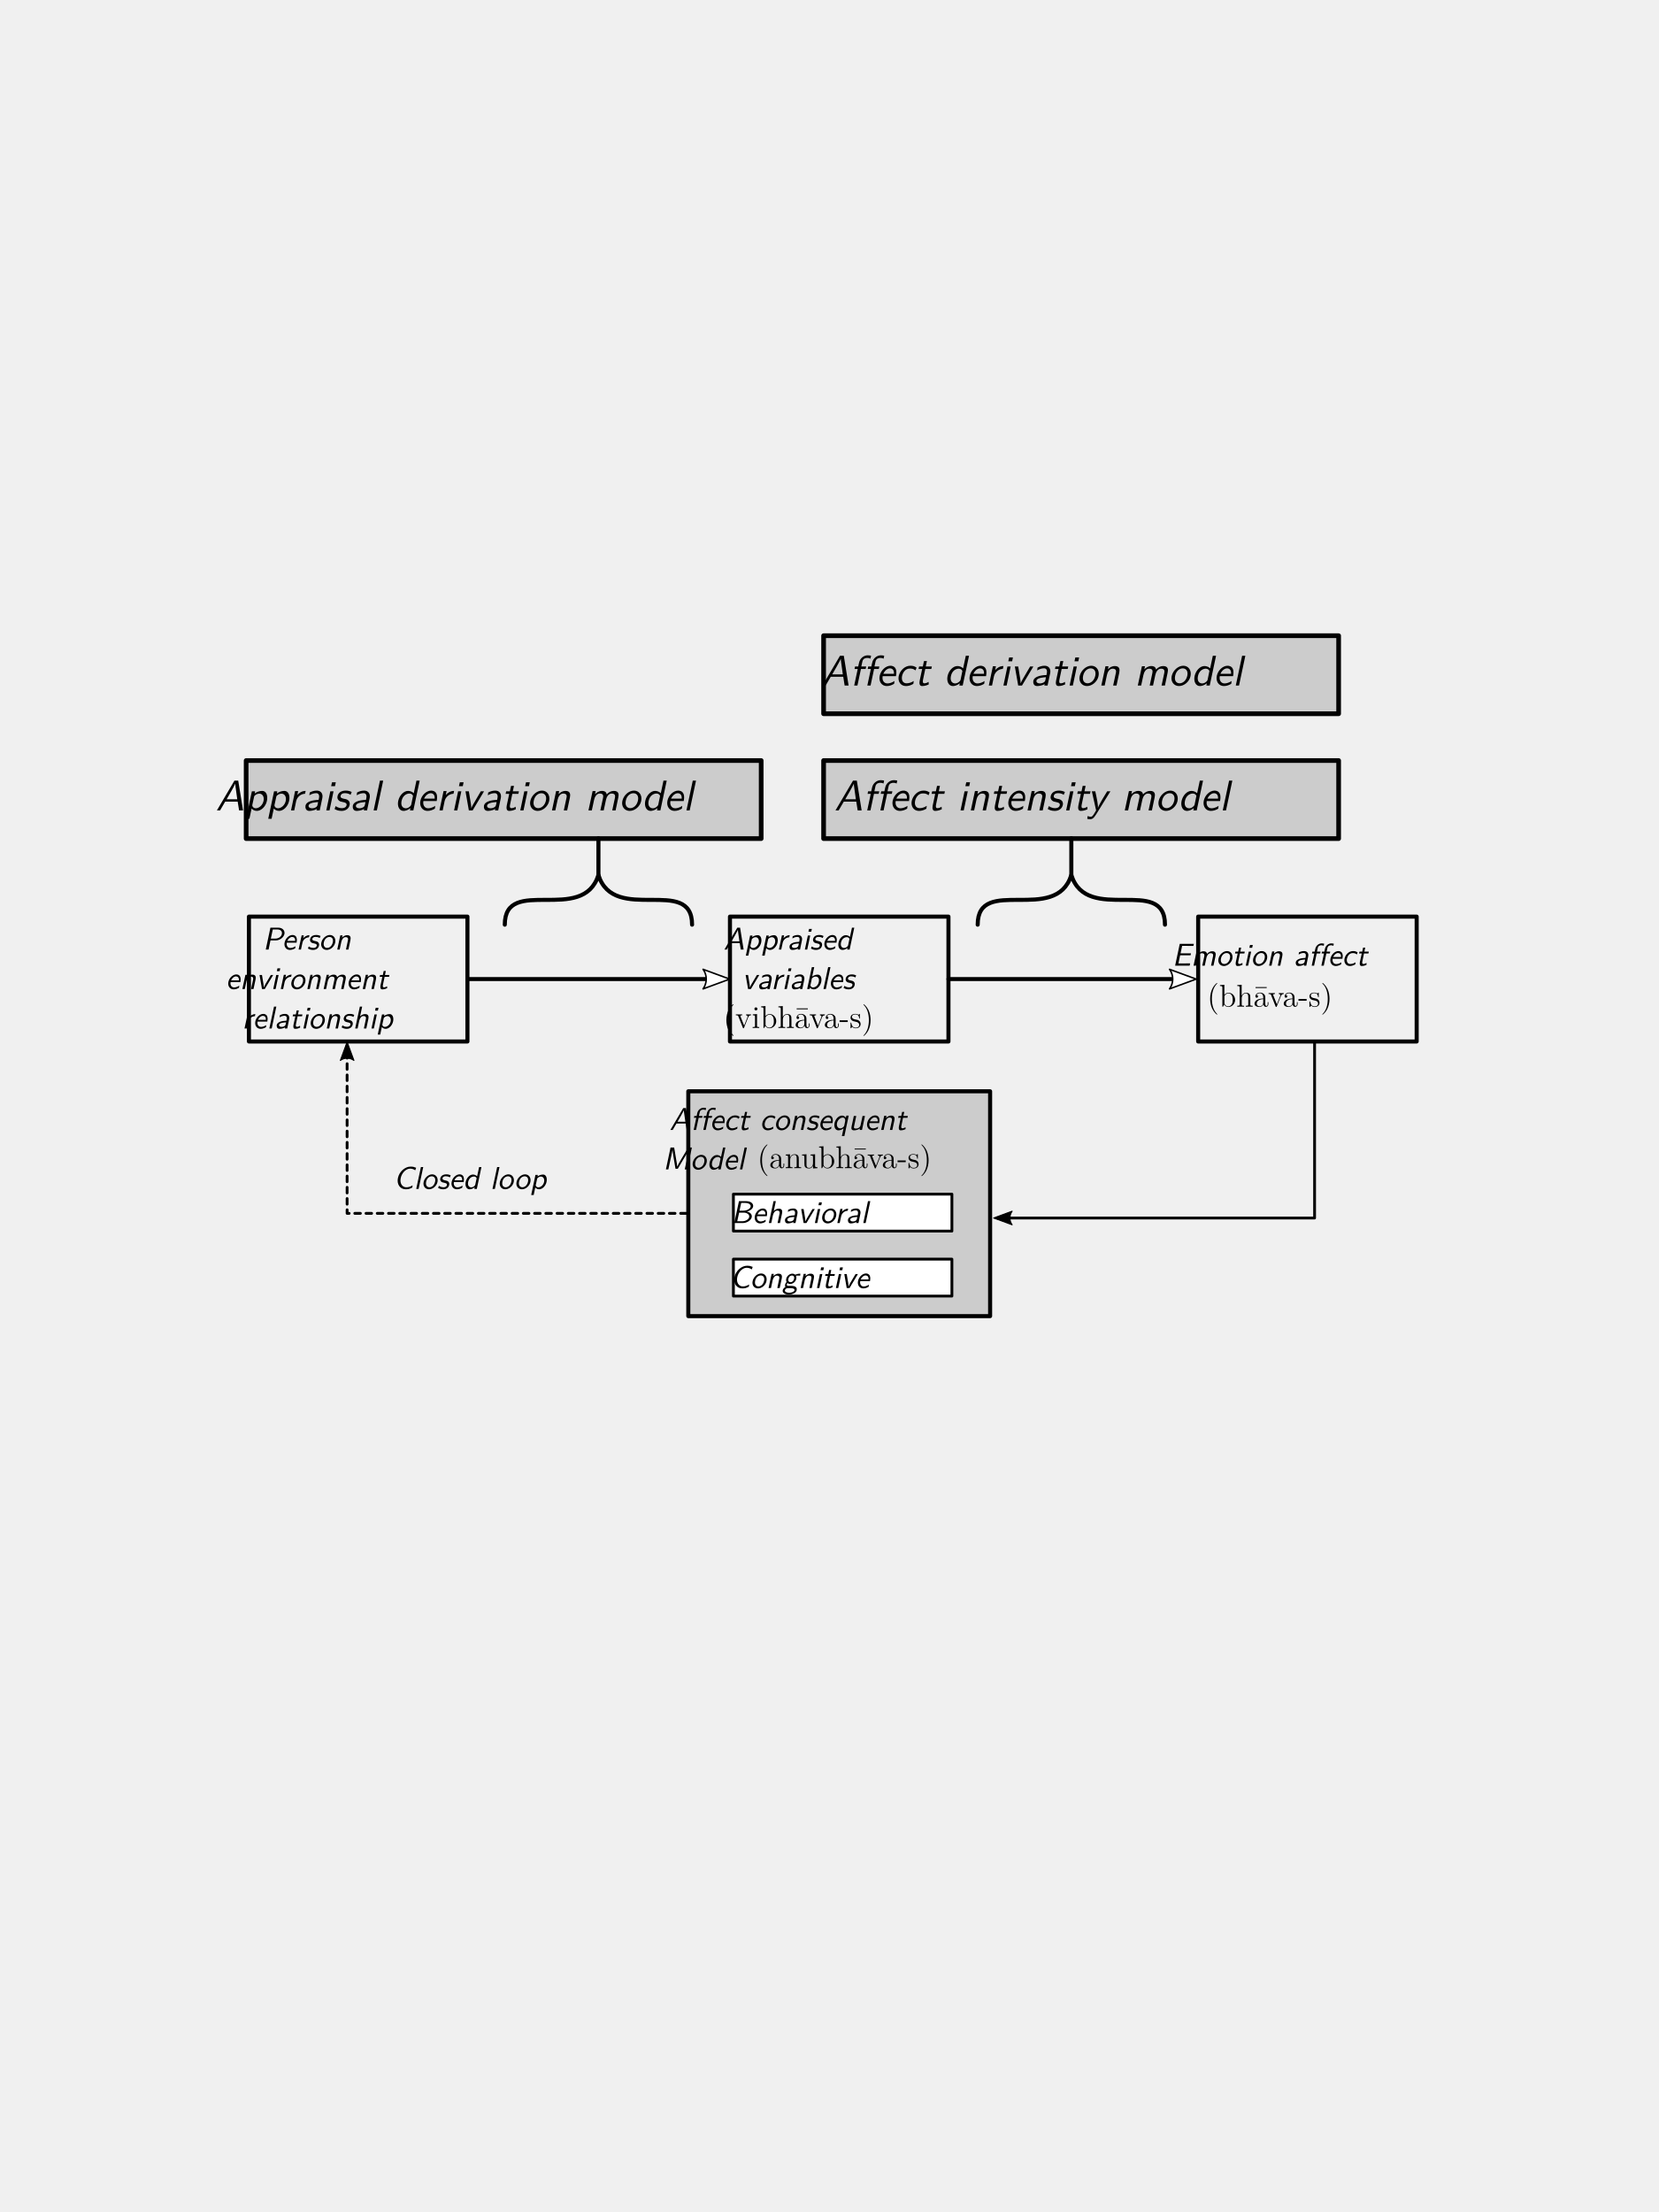
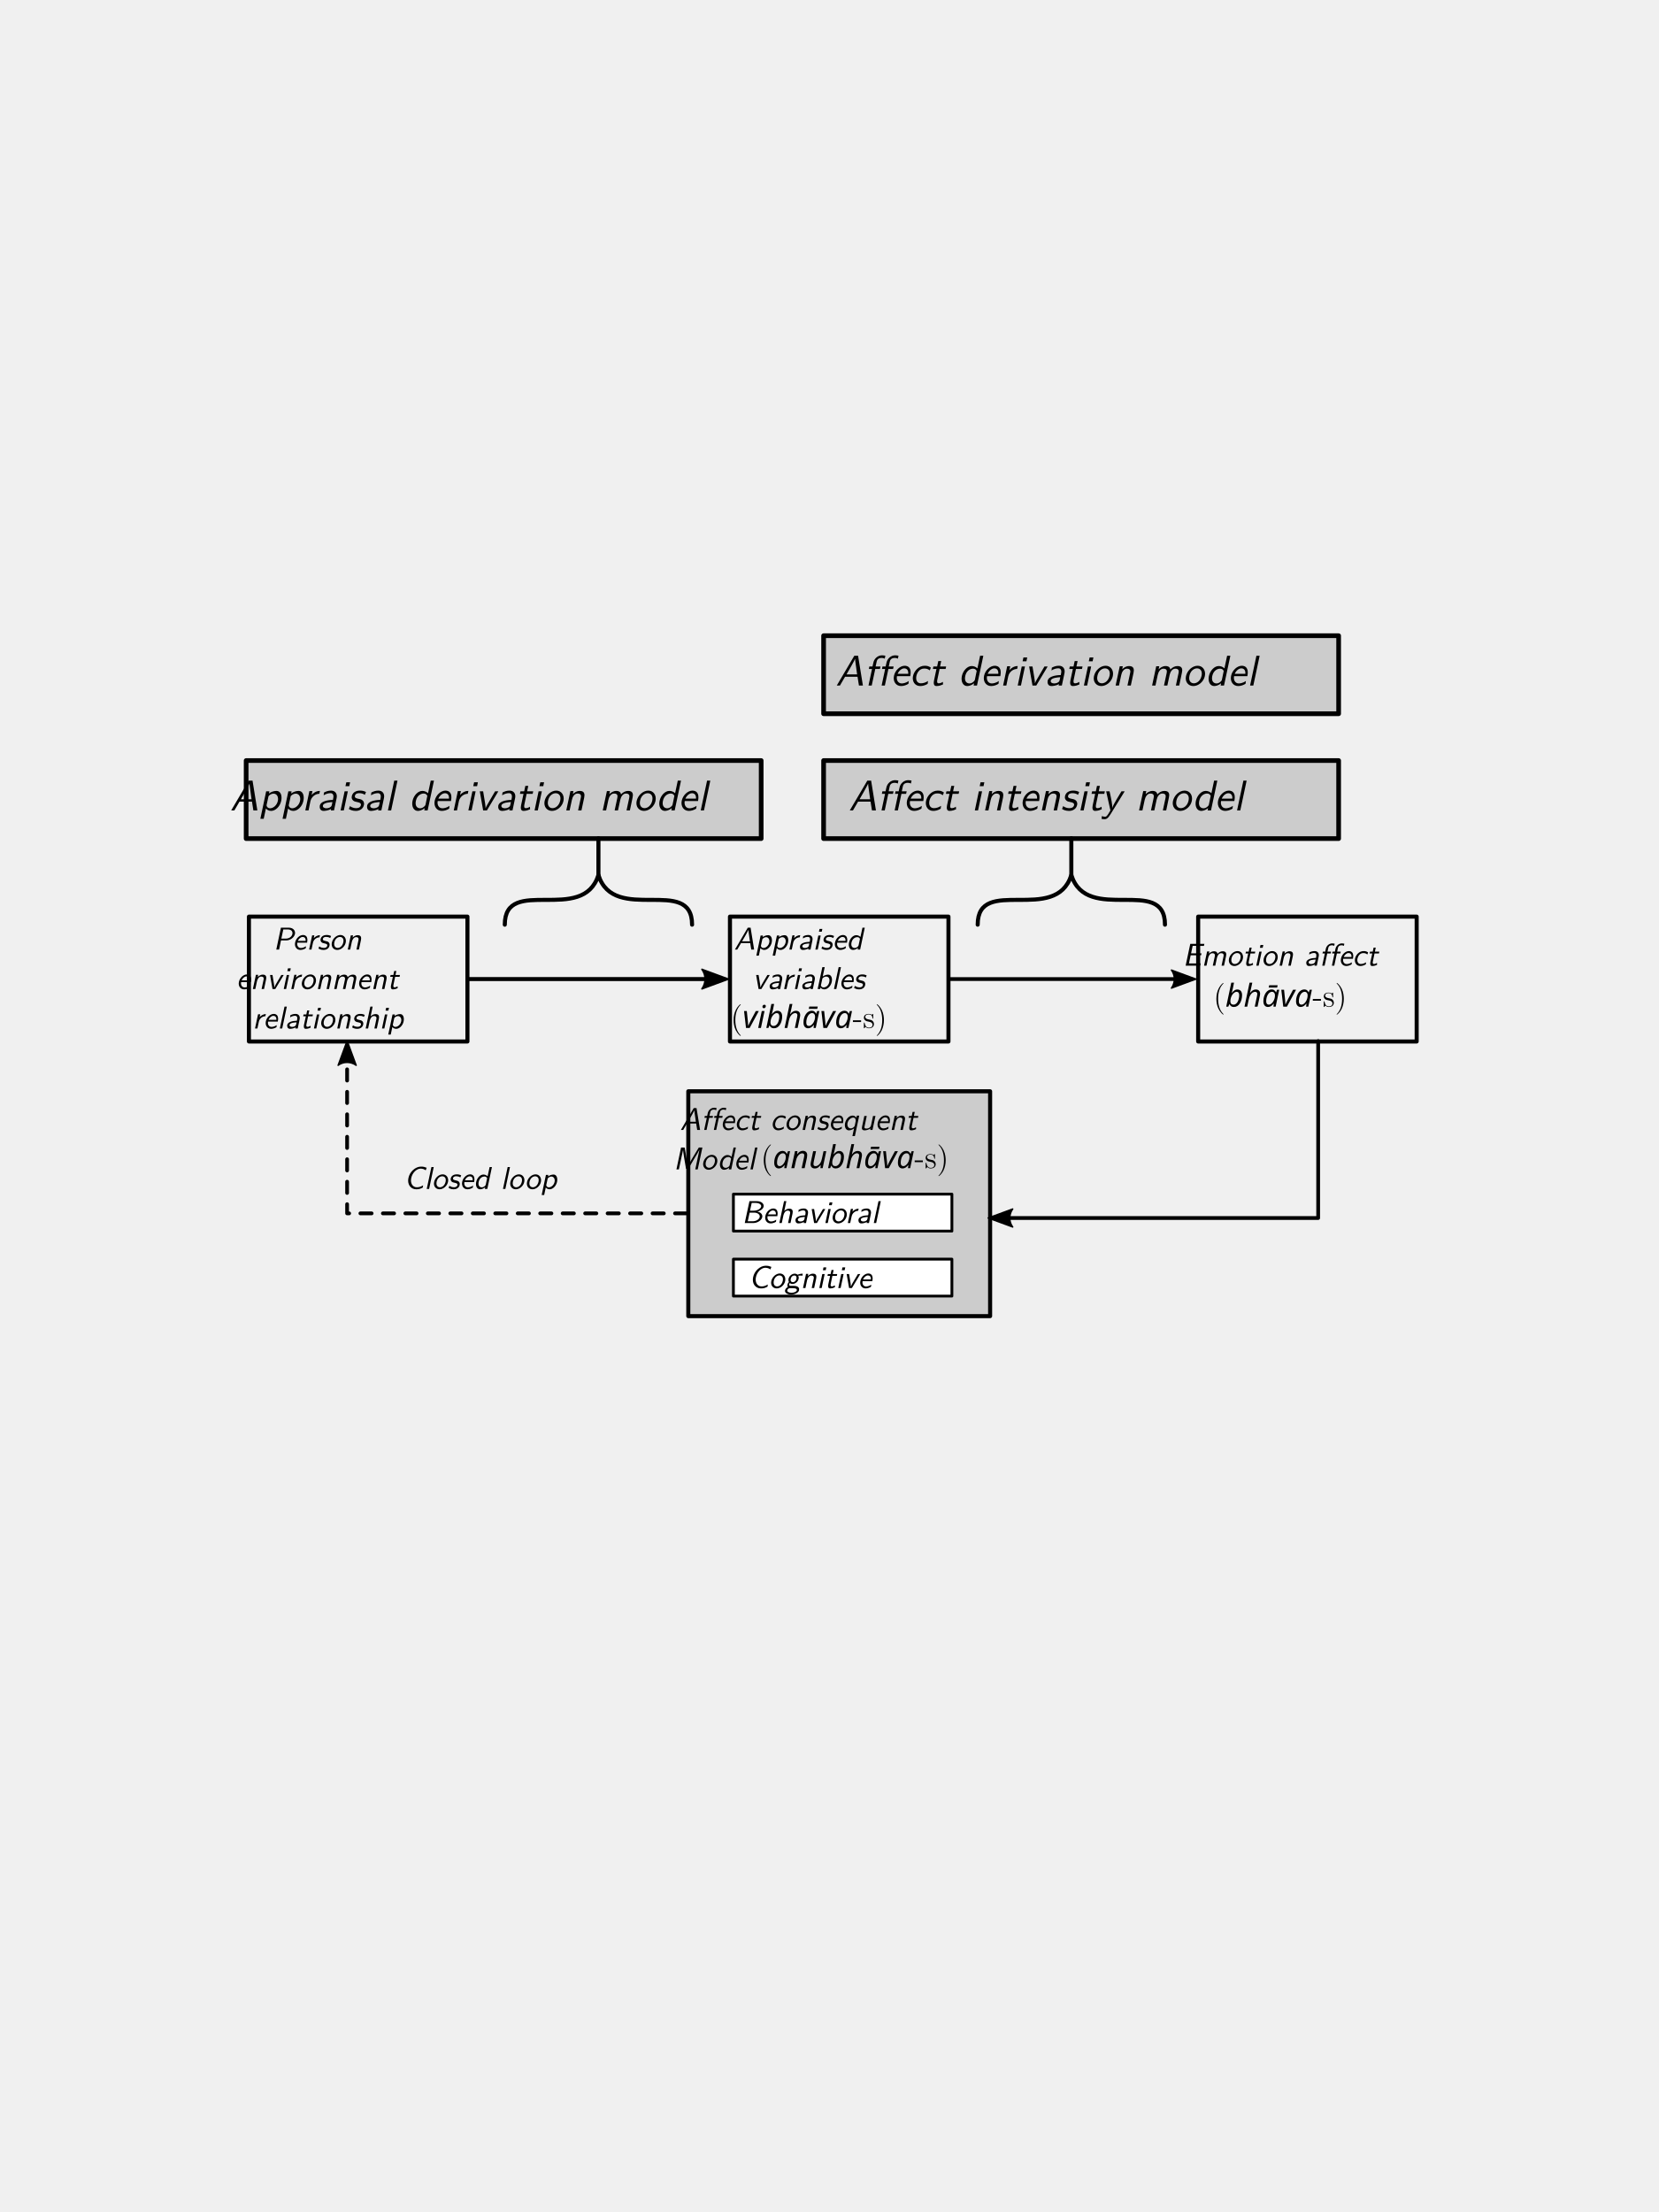
<svg xmlns="http://www.w3.org/2000/svg" id="svg2" version="1.1" xml:space="preserve" width="15cm" height="20cm" viewBox="0 0 531.496 708.661">
  <defs id="defs6">
-     <marker style="overflow:visible" id="marker16144" refX="0" refY="0" orient="auto">
-       <path transform="scale(-0.6,-0.6)" d="M 8.719,4.034 -2.207,0.016 8.719,-4.002 c -1.745,2.372 -1.735,5.617 -6e-7,8.035 z" style="fill:#000000;fill-opacity:1;fill-rule:evenodd;stroke:#000000;stroke-width:0.625;stroke-linejoin:round;stroke-opacity:1" id="path16146" />
+     <marker style="overflow:visible" id="marker5532" refX="0" refY="0" orient="auto">
+       <path transform="scale(-0.6,-0.6)" d="M 8.719,4.034 -2.207,0.016 8.719,-4.002 c -1.745,2.372 -1.735,5.617 -6e-7,8.035 z" style="fill:#000000;fill-opacity:1;fill-rule:evenodd;stroke:#000000;stroke-width:0.625;stroke-linejoin:round;stroke-opacity:1" id="path5534" />
+     </marker>
+     <marker orient="auto" refY="0.0" refX="0.0" id="Arrow2Mstart" style="overflow:visible">
+       <path id="path4830" style="fill-rule:evenodd;stroke-width:0.625;stroke-linejoin:round;stroke:#000000;stroke-opacity:1;fill:#000000;fill-opacity:1" d="M 8.719,4.034 L -2.207,0.016 L 8.719,-4.002 C 6.973,-1.63 6.983,1.616 8.719,4.034 z " transform="scale(0.6) translate(0,0)" />
+     </marker>
+     <marker orient="auto" refY="0" refX="0" id="marker5266" style="overflow:visible">
+       <path id="path5268" style="fill:#000000;fill-opacity:1;fill-rule:evenodd;stroke:#000000;stroke-width:0.625;stroke-linejoin:round;stroke-opacity:1" d="M 8.719,4.034 -2.207,0.016 8.719,-4.002 c -1.745,2.372 -1.735,5.617 -6e-7,8.035 z" transform="scale(-0.6,-0.6)" />
+     </marker>
+     <marker style="overflow:visible" id="marker5216" refX="0" refY="0" orient="auto">
+       <path transform="scale(-0.6,-0.6)" d="M 8.719,4.034 -2.207,0.016 8.719,-4.002 c -1.745,2.372 -1.735,5.617 -6e-7,8.035 z" style="fill:#000000;fill-opacity:1;fill-rule:evenodd;stroke:#000000;stroke-width:0.625;stroke-linejoin:round;stroke-opacity:1" id="path5218" />
+     </marker>
+     <marker style="overflow:visible;" id="marker5160" refX="0.0" refY="0.0" orient="auto">
+       <path transform="scale(0.4) rotate(180) translate(10,0)" style="fill-rule:evenodd;stroke:#000000;stroke-width:1pt;stroke-opacity:1;fill:#000000;fill-opacity:1" d="M 0.0,0.0 L 5.0,-5.0 L -12.5,0.0 L 5.0,5.0 L 0.0,0.0 z " id="path5162" />
+     </marker>
+     <marker orient="auto" refY="0" refX="0" id="marker4708" style="overflow:visible">
+       <path id="path4710" style="fill:#000000;fill-opacity:1;fill-rule:evenodd;stroke:#000000;stroke-width:0.625;stroke-linejoin:round;stroke-opacity:1" d="M 8.719,4.034 -2.207,0.016 8.719,-4.002 c -1.745,2.372 -1.735,5.617 -6e-7,8.035 z" transform="scale(-0.6,-0.6)" />
    </marker>
    <marker orient="auto" refY="0.0" refX="0.0" id="marker15972" style="overflow:visible;">
      <path id="path15974" style="fill-rule:evenodd;stroke-width:0.625;stroke-linejoin:round;stroke:#000000;stroke-opacity:1;fill:#000000;fill-opacity:1" d="M 8.719,4.034 L -2.207,0.016 L 8.719,-4.002 C 6.973,-1.63 6.983,1.616 8.719,4.034 z " transform="scale(0.6) rotate(180) translate(0,0)" />
    </marker>
    <marker style="overflow:visible" id="marker15080" refX="0" refY="0" orient="auto">
      <path transform="matrix(-0.4,0,0,-0.4,-4,0)" style="fill:#ffffff;fill-opacity:1;fill-rule:evenodd;stroke:#000000;stroke-width:1pt;stroke-opacity:1" d="M 0,0 5,-5 -12.5,0 5,5 0,0 Z" id="path15082" />
    </marker>
    <marker style="overflow:visible" id="marker14822" refX="0" refY="0" orient="auto">
      <path transform="scale(-0.6,-0.6)" d="M 8.719,4.034 -2.207,0.016 8.719,-4.002 c -1.745,2.372 -1.735,5.617 -6e-7,8.035 z" style="fill:#ffffff;fill-opacity:1;fill-rule:evenodd;stroke:#000000;stroke-width:0.625;stroke-linejoin:round;stroke-opacity:1" id="path14824" />
    </marker>
    <marker orient="auto" refY="0" refX="0" id="marker14752" style="overflow:visible">
      <path id="path14754" style="fill:#ffffff;fill-opacity:1;fill-rule:evenodd;stroke:#000000;stroke-width:0.625;stroke-linejoin:round;stroke-opacity:1" d="M 8.719,4.034 -2.207,0.016 8.719,-4.002 c -1.745,2.372 -1.735,5.617 -6e-7,8.035 z" transform="scale(-0.6,-0.6)" />
-     </marker>
-     <marker style="overflow:visible" id="marker13048" refX="0" refY="0" orient="auto">
-       <path transform="scale(-0.6,-0.6)" d="M 8.719,4.034 -2.207,0.016 8.719,-4.002 c -1.745,2.372 -1.735,5.617 -6e-7,8.035 z" style="fill:#ffffff;fill-opacity:1;fill-rule:evenodd;stroke:#000000;stroke-width:0.625;stroke-linejoin:round;stroke-opacity:1" id="path13050" />
-     </marker>
-     <marker orient="auto" refY="0" refX="0" id="marker12299" style="overflow:visible">
-       <path id="path12301" style="fill:#ffffff;fill-opacity:1;fill-rule:evenodd;stroke:#000000;stroke-width:0.625;stroke-linejoin:round;stroke-opacity:1" d="M 8.719,4.034 -2.207,0.016 8.719,-4.002 c -1.745,2.372 -1.735,5.617 -6e-7,8.035 z" transform="scale(-0.6,-0.6)" />
    </marker>
    <marker style="overflow:visible" id="marker11341" refX="0" refY="0" orient="auto">
      <path transform="scale(-0.6,-0.6)" d="M 8.719,4.034 -2.207,0.016 8.719,-4.002 c -1.745,2.372 -1.735,5.617 -6e-7,8.035 z" style="fill:#000000;fill-opacity:1;fill-rule:evenodd;stroke:#000000;stroke-width:0.625;stroke-linejoin:round;stroke-opacity:1" id="path11343" />
    </marker>
    <marker style="overflow:visible" id="marker6027" refX="0" refY="0" orient="auto">
      <path transform="scale(-0.6,-0.6)" d="M 8.719,4.034 -2.207,0.016 8.719,-4.002 c -1.745,2.372 -1.735,5.617 -6e-7,8.035 z" style="fill:#000000;fill-opacity:1;fill-rule:evenodd;stroke:#000000;stroke-width:0.625;stroke-linejoin:round;stroke-opacity:1" id="path6029" />
    </marker>
    <marker orient="auto" refY="0" refX="0" id="Tail" style="overflow:visible">
      <g id="g4477" transform="scale(-1.2,-1.2)" style="fill:#000000;fill-opacity:1;stroke:#000000;stroke-opacity:1">
        <path id="path4479" d="M -3.805,-3.959 0.544,0" style="fill:#000000;fill-opacity:1;fill-rule:evenodd;stroke:#000000;stroke-width:0.8;stroke-linecap:round;stroke-opacity:1" />
        <path id="path4481" d="M -1.287,-3.959 3.062,0" style="fill:#000000;fill-opacity:1;fill-rule:evenodd;stroke:#000000;stroke-width:0.8;stroke-linecap:round;stroke-opacity:1" />
        <path id="path4483" d="M 1.305,-3.959 5.654,0" style="fill:#000000;fill-opacity:1;fill-rule:evenodd;stroke:#000000;stroke-width:0.8;stroke-linecap:round;stroke-opacity:1" />
        <path id="path4485" d="M -3.805,4.178 0.544,0.22" style="fill:#000000;fill-opacity:1;fill-rule:evenodd;stroke:#000000;stroke-width:0.8;stroke-linecap:round;stroke-opacity:1" />
        <path id="path4487" d="M -1.287,4.178 3.062,0.22" style="fill:#000000;fill-opacity:1;fill-rule:evenodd;stroke:#000000;stroke-width:0.8;stroke-linecap:round;stroke-opacity:1" />
        <path id="path4489" d="M 1.305,4.178 5.654,0.22" style="fill:#000000;fill-opacity:1;fill-rule:evenodd;stroke:#000000;stroke-width:0.8;stroke-linecap:round;stroke-opacity:1" />
      </g>
    </marker>
    <marker orient="auto" refY="0" refX="0" id="Arrow2Lend" style="overflow:visible">
      <path id="path4462" style="fill:#000000;fill-opacity:1;fill-rule:evenodd;stroke:#000000;stroke-width:0.625;stroke-linejoin:round;stroke-opacity:1" d="M 8.719,4.034 -2.207,0.016 8.719,-4.002 c -1.745,2.372 -1.735,5.617 -6e-7,8.035 z" transform="matrix(-1.1,0,0,-1.1,-1.1,0)" />
    </marker>
    <clipPath clipPathUnits="userSpaceOnUse" id="clipPath24">
      <path d="M 0,0 179,0 179,151 0,151 0,0 Z" id="path26" />
    </clipPath>
    <clipPath clipPathUnits="userSpaceOnUse" id="clipPath58">
      <path d="M 0,0 179,0 179,126 0,126 0,0 Z" id="path60" />
    </clipPath>
  </defs>
  <g id="g10" transform="matrix(1.25,0,0,-1.25,0,708.6614)">
    <text xml:space="preserve" style="font-style:italic;font-variant:normal;font-weight:normal;font-stretch:normal;font-size:12px;line-height:125%;font-family:LMRoman12;-inkscape-font-specification:'LMRoman12, Italic';text-align:center;letter-spacing:0px;word-spacing:0px;writing-mode:lr-tb;text-anchor:middle;fill:#000000;fill-opacity:1;stroke:none;stroke-width:1px;stroke-linecap:butt;stroke-linejoin:miter;stroke-opacity:1" x="207.573" y="-316.849" id="text6773" transform="scale(1,-1)">
      <tspan id="tspan6775" x="207.573" y="-316.849" />
    </text>
-     <g id="g16321">
-       <rect transform="scale(1,-1)" y="-372" x="63.087" height="20" width="132" id="rect4421" style="fill:#cccccc;fill-opacity:1;stroke:#000000;stroke-width:1.2;stroke-linecap:round;stroke-linejoin:round;stroke-miterlimit:4;stroke-dasharray:none;stroke-dashoffset:0;stroke-opacity:1" />
-       <text xml:space="preserve" style="font-style:normal;font-variant:normal;font-weight:normal;font-stretch:normal;font-size:8.089px;line-height:125%;font-family:LMRoman12;-inkscape-font-specification:LMRoman12;text-align:center;letter-spacing:0px;word-spacing:0px;writing-mode:lr-tb;text-anchor:middle;fill:#000000;fill-opacity:1;stroke:none;stroke-width:1px;stroke-linecap:butt;stroke-linejoin:miter;stroke-opacity:1" x="213.878" y="-313.578" id="text6169" transform="scale(1,-1)">
-         <tspan id="tspan6171" x="213.878" y="-313.578" />
-         <tspan x="213.878" y="-303.466" id="tspan6173">(vibhāva-s)</tspan>
-       </text>
-       <text transform="scale(1,-1)" id="text9227" y="-359.222" x="129.294" style="font-style:oblique;font-variant:normal;font-weight:normal;font-stretch:normal;font-size:11px;line-height:125%;font-family:LMSans10;-inkscape-font-specification:'LMSans10 Oblique';text-align:center;letter-spacing:0px;word-spacing:0px;writing-mode:lr-tb;text-anchor:middle;fill:#000000;fill-opacity:1;stroke:none;stroke-width:1px;stroke-linecap:butt;stroke-linejoin:miter;stroke-opacity:1" xml:space="preserve">
-         <tspan y="-359.222" x="129.294" id="tspan9229">Appraisal derivation model</tspan>
-       </text>
-       <path id="path12297" d="m 243.087,316 62.107,0" style="fill:none;fill-opacity:1;stroke:#000000;stroke-width:1.04;stroke-linecap:round;stroke-linejoin:round;stroke-miterlimit:4;stroke-dasharray:none;stroke-dashoffset:0;stroke-opacity:1;marker-end:url(#marker12299)" />
-       <rect style="fill:#cccccc;fill-opacity:1;stroke:#000000;stroke-width:1.2;stroke-linecap:round;stroke-linejoin:round;stroke-miterlimit:4;stroke-dasharray:none;stroke-dashoffset:0;stroke-opacity:1" id="rect12678" width="132" height="20" x="211.087" y="-372" transform="scale(1,-1)" />
-       <text xml:space="preserve" style="font-style:oblique;font-variant:normal;font-weight:normal;font-stretch:normal;font-size:11px;line-height:125%;font-family:LMSans10;-inkscape-font-specification:'LMSans10 Oblique';text-align:center;letter-spacing:0px;word-spacing:0px;writing-mode:lr-tb;text-anchor:middle;fill:#000000;fill-opacity:1;stroke:none;stroke-width:1px;stroke-linecap:butt;stroke-linejoin:miter;stroke-opacity:1" x="277.294" y="-359.222" id="text12680" transform="scale(1,-1)">
-         <tspan id="tspan12682" x="277.294" y="-359.222">Affect intensity model</tspan>
-       </text>
-       <rect transform="scale(1,-1)" y="-404" x="211.087" height="20" width="132" id="rect12684" style="fill:#cccccc;fill-opacity:1;stroke:#000000;stroke-width:1.2;stroke-linecap:round;stroke-linejoin:round;stroke-miterlimit:4;stroke-dasharray:none;stroke-dashoffset:0;stroke-opacity:1" />
-       <text transform="scale(1,-1)" id="text12686" y="-391.222" x="277.294" style="font-style:oblique;font-variant:normal;font-weight:normal;font-stretch:normal;font-size:11px;line-height:125%;font-family:LMSans10;-inkscape-font-specification:'LMSans10 Oblique';text-align:center;letter-spacing:0px;word-spacing:0px;writing-mode:lr-tb;text-anchor:middle;fill:#000000;fill-opacity:1;stroke:none;stroke-width:1px;stroke-linecap:butt;stroke-linejoin:miter;stroke-opacity:1" xml:space="preserve">
-         <tspan y="-391.222" x="277.294" id="tspan12688">Affect derivation model</tspan>
-       </text>
-       <rect transform="scale(1,-1)" y="-332" x="187.087" height="32" width="56" id="rect12690" style="fill:none;fill-opacity:1;stroke:#000000;stroke-width:1.04;stroke-linecap:round;stroke-linejoin:round;stroke-miterlimit:4;stroke-dasharray:none;stroke-dashoffset:0;stroke-opacity:1" />
-       <text xml:space="preserve" style="font-style:oblique;font-variant:normal;font-weight:normal;font-stretch:normal;font-size:8.089px;line-height:125%;font-family:LMSans10;-inkscape-font-specification:'LMSans10 Oblique';text-align:center;letter-spacing:0px;word-spacing:0px;writing-mode:lr-tb;text-anchor:middle;fill:#000000;fill-opacity:1;stroke:none;stroke-width:1px;stroke-linecap:butt;stroke-linejoin:miter;stroke-opacity:1" x="214.05" y="-323.561" id="text12700" transform="scale(1,-1)">
-         <tspan id="tspan12702" x="214.05" y="-323.561">Appraised</tspan>
-         <tspan id="tspan12706" x="214.05" y="-313.449">variables</tspan>
-       </text>
-       <rect style="fill:none;fill-opacity:1;stroke:#000000;stroke-width:1.04;stroke-linecap:round;stroke-linejoin:round;stroke-miterlimit:4;stroke-dasharray:none;stroke-dashoffset:0;stroke-opacity:1" id="rect13010" width="56" height="32" x="307.087" y="-332" transform="scale(1,-1)" />
-       <text transform="scale(1,-1)" id="text13012" y="-319.035" x="334.681" style="font-style:normal;font-variant:normal;font-weight:normal;font-stretch:normal;font-size:8.089px;line-height:125%;font-family:LMRoman12;-inkscape-font-specification:LMRoman12;text-align:center;letter-spacing:0px;word-spacing:0px;writing-mode:lr-tb;text-anchor:middle;fill:#000000;fill-opacity:1;stroke:none;stroke-width:1px;stroke-linecap:butt;stroke-linejoin:miter;stroke-opacity:1" xml:space="preserve">
-         <tspan y="-319.035" x="334.681" id="tspan13014" />
-         <tspan id="tspan13016" y="-308.923" x="334.681">(bhāva-s)</tspan>
-       </text>
-       <text transform="scale(1,-1)" id="text13018" y="-319.438" x="334.853" style="font-style:oblique;font-variant:normal;font-weight:normal;font-stretch:normal;font-size:8.089px;line-height:125%;font-family:LMSans10;-inkscape-font-specification:'LMSans10 Oblique';text-align:center;letter-spacing:0px;word-spacing:0px;writing-mode:lr-tb;text-anchor:middle;fill:#000000;fill-opacity:1;stroke:none;stroke-width:1px;stroke-linecap:butt;stroke-linejoin:miter;stroke-opacity:1" xml:space="preserve">
-         <tspan y="-319.438" x="334.853" id="tspan13022">Emotion affect</tspan>
-       </text>
-       <rect style="fill:none;fill-opacity:1;stroke:#000000;stroke-width:1.04;stroke-linecap:round;stroke-linejoin:round;stroke-miterlimit:4;stroke-dasharray:none;stroke-dashoffset:0;stroke-opacity:1" id="rect13026" width="56" height="32" x="63.801" y="-332" transform="scale(1,-1)" />
-       <text transform="scale(1,-1)" id="text13028" y="-323.561" x="90.765" style="font-style:oblique;font-variant:normal;font-weight:normal;font-stretch:normal;font-size:8.089px;line-height:125%;font-family:LMSans10;-inkscape-font-specification:'LMSans10 Oblique';text-align:center;letter-spacing:0px;word-spacing:0px;writing-mode:lr-tb;text-anchor:middle;fill:#000000;fill-opacity:1;stroke:none;stroke-width:1px;stroke-linecap:butt;stroke-linejoin:miter;stroke-opacity:1" xml:space="preserve">
-         <tspan y="-323.561" x="92.116" id="tspan13032">Person </tspan>
-         <tspan id="tspan13038" y="-313.449" x="90.765">environment</tspan>
-         <tspan id="tspan13036" y="-303.337" x="90.765">relationship</tspan>
-       </text>
-       <path style="fill:none;fill-opacity:1;stroke:#000000;stroke-width:1.04;stroke-linecap:round;stroke-linejoin:round;stroke-miterlimit:4;stroke-dasharray:none;stroke-dashoffset:0;stroke-opacity:1;marker-end:url(#marker13048)" d="m 120.275,316 65.362,0" id="path13046" />
-       <path id="path14012" d="m 129.376,329.936 c 0,12.715 20,0 24,12.715 4,-12.715 24,0 24,-12.715" style="fill:none;fill-opacity:1;stroke:#000000;stroke-width:1.04;stroke-linecap:round;stroke-linejoin:round;stroke-miterlimit:4;stroke-dasharray:none;stroke-dashoffset:0;stroke-opacity:1" />
-       <path id="path14014" d="m 153.376,342.651 0,9.44" style="fill:none;fill-opacity:1;stroke:#000000;stroke-width:1.04;stroke-linecap:round;stroke-linejoin:round;stroke-miterlimit:4;stroke-dasharray:none;stroke-dashoffset:0;stroke-opacity:1" />
-       <path style="fill:none;fill-opacity:1;stroke:#000000;stroke-width:1.04;stroke-linecap:round;stroke-linejoin:round;stroke-miterlimit:4;stroke-dasharray:none;stroke-dashoffset:0;stroke-opacity:1" d="m 250.579,329.936 c 0,12.715 20,0 24,12.715 4,-12.715 24,0 24,-12.715" id="path14016" />
-       <path style="fill:none;fill-opacity:1;stroke:#000000;stroke-width:1.04;stroke-linecap:round;stroke-linejoin:round;stroke-miterlimit:4;stroke-dasharray:none;stroke-dashoffset:0;stroke-opacity:1" d="m 274.579,342.651 0,9.44" id="path14018" />
-       <rect style="fill:#cccccc;fill-opacity:1;stroke:#000000;stroke-width:1.04;stroke-linecap:round;stroke-linejoin:round;stroke-miterlimit:4;stroke-dasharray:none;stroke-dashoffset:0;stroke-opacity:1" id="rect14020" width="77.355" height="57.623" x="176.409" y="-287.234" transform="scale(1,-1)" />
-       <text transform="scale(1,-1)" id="text14022" y="-277.322" x="214.05" style="font-style:oblique;font-variant:normal;font-weight:normal;font-stretch:normal;font-size:8.089px;line-height:125%;font-family:LMSans10;-inkscape-font-specification:'LMSans10 Oblique';text-align:center;letter-spacing:0px;word-spacing:0px;writing-mode:lr-tb;text-anchor:middle;fill:#000000;fill-opacity:1;stroke:none;stroke-width:1px;stroke-linecap:butt;stroke-linejoin:miter;stroke-opacity:1" xml:space="preserve">
-         <tspan y="-277.322" x="214.05" id="tspan14026">Affect consequent</tspan>
-         <tspan id="tspan14030" y="-267.21" x="215.401">Model                   </tspan>
-       </text>
-       <text transform="scale(1,-1)" id="text14032" y="-277.648" x="225.658" style="font-style:normal;font-variant:normal;font-weight:normal;font-stretch:normal;font-size:8.089px;line-height:125%;font-family:LMRoman12;-inkscape-font-specification:LMRoman12;text-align:center;letter-spacing:0px;word-spacing:0px;writing-mode:lr-tb;text-anchor:middle;fill:#000000;fill-opacity:1;stroke:none;stroke-width:1px;stroke-linecap:butt;stroke-linejoin:miter;stroke-opacity:1" xml:space="preserve">
-         <tspan y="-277.648" x="225.658" id="tspan14034" />
-         <tspan id="tspan14036" y="-267.536" x="225.658">(anubhāva-s)</tspan>
-       </text>
-       <rect style="fill:#ffffff;fill-opacity:1;stroke:#000000;stroke-width:0.72;stroke-linecap:round;stroke-linejoin:round;stroke-miterlimit:4;stroke-dasharray:none;stroke-dashoffset:0;stroke-opacity:1" id="rect14042" width="56" height="9.47" x="187.97" y="-260.875" transform="scale(1,-1)" />
-       <text xml:space="preserve" style="font-style:oblique;font-variant:normal;font-weight:normal;font-stretch:normal;font-size:8.089px;line-height:125%;font-family:LMSans10;-inkscape-font-specification:'LMSans10 Oblique';text-align:center;letter-spacing:0px;word-spacing:0px;writing-mode:lr-tb;text-anchor:middle;fill:#000000;fill-opacity:1;stroke:none;stroke-width:1px;stroke-linecap:butt;stroke-linejoin:miter;stroke-opacity:1" x="214.397" y="-253.467" id="text14038" transform="scale(1,-1)">
-         <tspan id="tspan14040" x="214.397" y="-253.467">Behavioral</tspan>
-       </text>
-       <rect transform="scale(1,-1)" y="-244.215" x="187.97" height="9.47" width="56" id="rect14044" style="fill:#ffffff;fill-opacity:1;stroke:#000000;stroke-width:0.72;stroke-linecap:round;stroke-linejoin:round;stroke-miterlimit:4;stroke-dasharray:none;stroke-dashoffset:0;stroke-opacity:1" />
-       <text transform="scale(1,-1)" id="text14046" y="-236.806" x="214.397" style="font-style:oblique;font-variant:normal;font-weight:normal;font-stretch:normal;font-size:8.089px;line-height:125%;font-family:LMSans10;-inkscape-font-specification:'LMSans10 Oblique';text-align:center;letter-spacing:0px;word-spacing:0px;writing-mode:lr-tb;text-anchor:middle;fill:#000000;fill-opacity:1;stroke:none;stroke-width:1px;stroke-linecap:butt;stroke-linejoin:miter;stroke-opacity:1" xml:space="preserve">
-         <tspan y="-236.806" x="214.397" id="tspan14048">Congnitive</tspan>
-       </text>
-       <path id="path14050" d="m 336.923,300.109 0,-45.355 -81.286,0" style="fill:none;fill-opacity:1;stroke:#000000;stroke-width:0.72;stroke-linecap:round;stroke-linejoin:round;stroke-miterlimit:4;stroke-dasharray:none;stroke-dashoffset:0;stroke-opacity:1;marker-end:url(#marker16144)" />
-       <path style="fill:none;fill-opacity:1;stroke:#000000;stroke-width:0.72;stroke-linecap:round;stroke-linejoin:round;stroke-miterlimit:4;stroke-dasharray:1.44, 1.44;stroke-dashoffset:0;stroke-opacity:1;marker-end:url(#marker15972)" d="m 175.888,255.948 -86.926,0 0,42.967" id="path15078" />
-       <text transform="scale(1,-1)" id="text16227" y="-262.213" x="129.847" style="font-style:oblique;font-variant:normal;font-weight:normal;font-stretch:normal;font-size:8.089px;line-height:125%;font-family:LMSans10;-inkscape-font-specification:'LMSans10 Oblique';text-align:center;letter-spacing:0px;word-spacing:0px;writing-mode:lr-tb;text-anchor:middle;fill:#000000;fill-opacity:1;stroke:none;stroke-width:1px;stroke-linecap:butt;stroke-linejoin:miter;stroke-opacity:1" xml:space="preserve">
-         <tspan y="-262.213" x="129.847" id="tspan16229">Closed loop</tspan>
-       </text>
-     </g>
+     <rect style="fill:#cccccc;fill-opacity:1;stroke:#000000;stroke-width:1.2;stroke-linecap:round;stroke-linejoin:round;stroke-miterlimit:4;stroke-dasharray:none;stroke-dashoffset:0;stroke-opacity:1" id="rect4421" width="132" height="20" x="63.087" y="-372" transform="scale(1,-1)" />
+     <text transform="scale(1,-1)" id="text6169" y="-313.578" x="213.878" style="font-style:normal;font-variant:normal;font-weight:normal;font-stretch:normal;font-size:8.089px;line-height:125%;font-family:LMRoman12;-inkscape-font-specification:LMRoman12;text-align:center;letter-spacing:0px;word-spacing:0px;writing-mode:lr-tb;text-anchor:middle;fill:#000000;fill-opacity:1;stroke:none;stroke-width:1px;stroke-linecap:butt;stroke-linejoin:miter;stroke-opacity:1" xml:space="preserve">
+       <tspan y="-313.578" x="213.878" id="tspan6171" />
+       <tspan id="tspan6173" y="-303.466" x="213.878">(<tspan style="-inkscape-font-specification:'LMRomanSlant10 Italic';font-family:LMRomanSlant10;font-weight:normal;font-style:italic;font-stretch:normal;font-variant:normal" id="tspan4489">vibhāva</tspan>-s)</tspan>
+     </text>
+     <text xml:space="preserve" style="font-style:oblique;font-variant:normal;font-weight:normal;font-stretch:normal;font-size:11px;line-height:125%;font-family:LMSans10;-inkscape-font-specification:'LMSans10 Oblique';text-align:center;letter-spacing:0px;word-spacing:0px;writing-mode:lr-tb;text-anchor:middle;fill:#000000;fill-opacity:1;stroke:none;stroke-width:1px;stroke-linecap:butt;stroke-linejoin:miter;stroke-opacity:1" x="129.294" y="-359.222" id="text9227" transform="scale(1,-1)">
+       <tspan id="tspan9229" x="129.294" y="-359.222">Appraisal derivation model</tspan>
+     </text>
+     <path style="fill:none;fill-opacity:1;stroke:#000000;stroke-width:0.96;stroke-linecap:round;stroke-linejoin:round;stroke-miterlimit:4;stroke-dasharray:none;stroke-dashoffset:0;stroke-opacity:1;marker-end:url(#marker5216)" d="m 243.593,316 61.666,0" id="path12297" />
+     <rect transform="scale(1,-1)" y="-372" x="211.087" height="20" width="132" id="rect12678" style="fill:#cccccc;fill-opacity:1;stroke:#000000;stroke-width:1.2;stroke-linecap:round;stroke-linejoin:round;stroke-miterlimit:4;stroke-dasharray:none;stroke-dashoffset:0;stroke-opacity:1" />
+     <text transform="scale(1,-1)" id="text12680" y="-359.222" x="277.294" style="font-style:oblique;font-variant:normal;font-weight:normal;font-stretch:normal;font-size:11px;line-height:125%;font-family:LMSans10;-inkscape-font-specification:'LMSans10 Oblique';text-align:center;letter-spacing:0px;word-spacing:0px;writing-mode:lr-tb;text-anchor:middle;fill:#000000;fill-opacity:1;stroke:none;stroke-width:1px;stroke-linecap:butt;stroke-linejoin:miter;stroke-opacity:1" xml:space="preserve">
+       <tspan y="-359.222" x="277.294" id="tspan12682">Affect intensity model</tspan>
+     </text>
+     <rect style="fill:#cccccc;fill-opacity:1;stroke:#000000;stroke-width:1.2;stroke-linecap:round;stroke-linejoin:round;stroke-miterlimit:4;stroke-dasharray:none;stroke-dashoffset:0;stroke-opacity:1" id="rect12684" width="132" height="20" x="211.087" y="-404" transform="scale(1,-1)" />
+     <text xml:space="preserve" style="font-style:oblique;font-variant:normal;font-weight:normal;font-stretch:normal;font-size:11px;line-height:125%;font-family:LMSans10;-inkscape-font-specification:'LMSans10 Oblique';text-align:center;letter-spacing:0px;word-spacing:0px;writing-mode:lr-tb;text-anchor:middle;fill:#000000;fill-opacity:1;stroke:none;stroke-width:1px;stroke-linecap:butt;stroke-linejoin:miter;stroke-opacity:1" x="277.294" y="-391.222" id="text12686" transform="scale(1,-1)">
+       <tspan id="tspan12688" x="277.294" y="-391.222">Affect derivation model</tspan>
+     </text>
+     <rect style="fill:none;fill-opacity:1;stroke:#000000;stroke-width:1.04;stroke-linecap:round;stroke-linejoin:round;stroke-miterlimit:4;stroke-dasharray:none;stroke-dashoffset:0;stroke-opacity:1" id="rect12690" width="56" height="32" x="187.087" y="-332" transform="scale(1,-1)" />
+     <text transform="scale(1,-1)" id="text12700" y="-323.561" x="214.05" style="font-style:oblique;font-variant:normal;font-weight:normal;font-stretch:normal;font-size:8.089px;line-height:125%;font-family:LMSans10;-inkscape-font-specification:'LMSans10 Oblique';text-align:center;letter-spacing:0px;word-spacing:0px;writing-mode:lr-tb;text-anchor:middle;fill:#000000;fill-opacity:1;stroke:none;stroke-width:1px;stroke-linecap:butt;stroke-linejoin:miter;stroke-opacity:1" xml:space="preserve">
+       <tspan y="-323.561" x="214.05" id="tspan12702">Appraised</tspan>
+       <tspan y="-313.449" x="214.05" id="tspan12706">variables</tspan>
+     </text>
+     <rect transform="scale(1,-1)" y="-332" x="307.087" height="32" width="56" id="rect13010" style="fill:none;fill-opacity:1;stroke:#000000;stroke-width:1.04;stroke-linecap:round;stroke-linejoin:round;stroke-miterlimit:4;stroke-dasharray:none;stroke-dashoffset:0;stroke-opacity:1" />
+     <text xml:space="preserve" style="font-style:normal;font-variant:normal;font-weight:normal;font-stretch:normal;font-size:8.089px;line-height:125%;font-family:LMRoman12;-inkscape-font-specification:LMRoman12;text-align:center;letter-spacing:0px;word-spacing:0px;writing-mode:lr-tb;text-anchor:middle;fill:#000000;fill-opacity:1;stroke:none;stroke-width:1px;stroke-linecap:butt;stroke-linejoin:miter;stroke-opacity:1" x="334.681" y="-319.035" id="text13012" transform="scale(1,-1)">
+       <tspan id="tspan13014" x="334.681" y="-319.035" />
+       <tspan x="334.681" y="-308.923" id="tspan13016">(<tspan style="-inkscape-font-specification:'LMRomanSlant10 Italic';font-family:LMRomanSlant10;font-weight:normal;font-style:italic;font-stretch:normal;font-variant:normal" id="tspan4563">bhāva</tspan>-s)</tspan>
+     </text>
+     <text xml:space="preserve" style="font-style:oblique;font-variant:normal;font-weight:normal;font-stretch:normal;font-size:8.089px;line-height:125%;font-family:LMSans10;-inkscape-font-specification:'LMSans10 Oblique';text-align:center;letter-spacing:0px;word-spacing:0px;writing-mode:lr-tb;text-anchor:middle;fill:#000000;fill-opacity:1;stroke:none;stroke-width:1px;stroke-linecap:butt;stroke-linejoin:miter;stroke-opacity:1" x="334.853" y="-319.438" id="text13018" transform="scale(1,-1)">
+       <tspan id="tspan13022" x="334.853" y="-319.438">Emotion affect</tspan>
+     </text>
+     <rect transform="scale(1,-1)" y="-332" x="63.801" height="32" width="56" id="rect13026" style="fill:none;fill-opacity:1;stroke:#000000;stroke-width:1.04;stroke-linecap:round;stroke-linejoin:round;stroke-miterlimit:4;stroke-dasharray:none;stroke-dashoffset:0;stroke-opacity:1" />
+     <text xml:space="preserve" style="font-style:oblique;font-variant:normal;font-weight:normal;font-stretch:normal;font-size:8.089px;line-height:125%;font-family:LMSans10;-inkscape-font-specification:'LMSans10 Oblique';text-align:center;letter-spacing:0px;word-spacing:0px;writing-mode:lr-tb;text-anchor:middle;fill:#000000;fill-opacity:1;stroke:none;stroke-width:1px;stroke-linecap:butt;stroke-linejoin:miter;stroke-opacity:1" x="90.765" y="-323.561" id="text13028" transform="scale(1,-1)">
+       <tspan id="tspan13032" x="92.116" y="-323.561">Person </tspan>
+       <tspan x="90.765" y="-313.449" id="tspan13038">environment</tspan>
+       <tspan x="90.765" y="-303.337" id="tspan13036">relationship</tspan>
+     </text>
+     <path id="path13046" d="m 120.275,316 65.065,0" style="fill:none;fill-opacity:1;stroke:#000000;stroke-width:1.04;stroke-linecap:round;stroke-linejoin:round;stroke-miterlimit:4;stroke-dasharray:none;stroke-dashoffset:0;stroke-opacity:1;marker-end:url(#marker4708)" />
+     <path style="fill:none;fill-opacity:1;stroke:#000000;stroke-width:1.04;stroke-linecap:round;stroke-linejoin:round;stroke-miterlimit:4;stroke-dasharray:none;stroke-dashoffset:0;stroke-opacity:1;marker-end:" d="m 129.376,329.936 c 0,12.715 20,0 24,12.715 4,-12.715 24,0 24,-12.715" id="path14012" />
+     <path style="fill:none;fill-opacity:1;stroke:#000000;stroke-width:1.04;stroke-linecap:round;stroke-linejoin:round;stroke-miterlimit:4;stroke-dasharray:none;stroke-dashoffset:0;stroke-opacity:1;marker-end:" d="m 153.376,342.651 0,9.44" id="path14014" />
+     <path id="path14016" d="m 250.579,329.936 c 0,12.715 20,0 24,12.715 4,-12.715 24,0 24,-12.715" style="fill:none;fill-opacity:1;stroke:#000000;stroke-width:1.04;stroke-linecap:round;stroke-linejoin:round;stroke-miterlimit:4;stroke-dasharray:none;stroke-dashoffset:0;stroke-opacity:1;marker-end:" />
+     <path id="path14018" d="m 274.579,342.651 0,9.44" style="fill:none;fill-opacity:1;stroke:#000000;stroke-width:1.04;stroke-linecap:round;stroke-linejoin:round;stroke-miterlimit:4;stroke-dasharray:none;stroke-dashoffset:0;stroke-opacity:1;marker-end:" />
+     <rect transform="scale(1,-1)" y="-287.234" x="176.409" height="57.623" width="77.355" id="rect14020" style="fill:#cccccc;fill-opacity:1;stroke:#000000;stroke-width:1.04;stroke-linecap:round;stroke-linejoin:round;stroke-miterlimit:4;stroke-dasharray:none;stroke-dashoffset:0;stroke-opacity:1" />
+     <text xml:space="preserve" style="font-style:oblique;font-variant:normal;font-weight:normal;font-stretch:normal;font-size:8.089px;line-height:125%;font-family:LMSans10;-inkscape-font-specification:'LMSans10 Oblique';text-align:center;letter-spacing:0px;word-spacing:0px;writing-mode:lr-tb;text-anchor:middle;fill:#000000;fill-opacity:1;stroke:none;stroke-width:1px;stroke-linecap:butt;stroke-linejoin:miter;stroke-opacity:1" x="214.05" y="-277.322" id="text14022" transform="scale(1,-1)">
+       <tspan id="tspan14026" x="214.05" y="-277.322">Affect consequent</tspan>
+       <tspan x="215.401" y="-267.21" id="tspan14030">Model                   </tspan>
+     </text>
+     <text xml:space="preserve" style="font-style:normal;font-variant:normal;font-weight:normal;font-stretch:normal;font-size:8.089px;line-height:125%;font-family:LMRoman12;-inkscape-font-specification:LMRoman12;text-align:center;letter-spacing:0px;word-spacing:0px;writing-mode:lr-tb;text-anchor:middle;fill:#000000;fill-opacity:1;stroke:none;stroke-width:1px;stroke-linecap:butt;stroke-linejoin:miter;stroke-opacity:1" x="225.658" y="-277.648" id="text14032" transform="scale(1,-1)">
+       <tspan id="tspan14034" x="225.658" y="-277.648" />
+       <tspan x="225.658" y="-267.536" id="tspan14036">(<tspan style="-inkscape-font-specification:'LMRomanSlant10 Italic';font-family:LMRomanSlant10;font-weight:normal;font-style:italic;font-stretch:normal;font-variant:normal" id="tspan4565">anubhāva</tspan>-s)</tspan>
+     </text>
+     <rect transform="scale(1,-1)" y="-260.875" x="187.97" height="9.47" width="56" id="rect14042" style="fill:#ffffff;fill-opacity:1;stroke:#000000;stroke-width:0.72;stroke-linecap:round;stroke-linejoin:round;stroke-miterlimit:4;stroke-dasharray:none;stroke-dashoffset:0;stroke-opacity:1" />
+     <text transform="scale(1,-1)" id="text14038" y="-253.467" x="214.397" style="font-style:oblique;font-variant:normal;font-weight:normal;font-stretch:normal;font-size:8.089px;line-height:125%;font-family:LMSans10;-inkscape-font-specification:'LMSans10 Oblique';text-align:center;letter-spacing:0px;word-spacing:0px;writing-mode:lr-tb;text-anchor:middle;fill:#000000;fill-opacity:1;stroke:none;stroke-width:1px;stroke-linecap:butt;stroke-linejoin:miter;stroke-opacity:1" xml:space="preserve">
+       <tspan y="-253.467" x="214.397" id="tspan14040">Behavioral</tspan>
+     </text>
+     <rect style="fill:#ffffff;fill-opacity:1;stroke:#000000;stroke-width:0.72;stroke-linecap:round;stroke-linejoin:round;stroke-miterlimit:4;stroke-dasharray:none;stroke-dashoffset:0;stroke-opacity:1" id="rect14044" width="56" height="9.47" x="187.97" y="-244.215" transform="scale(1,-1)" />
+     <text xml:space="preserve" style="font-style:oblique;font-variant:normal;font-weight:normal;font-stretch:normal;font-size:8.089px;line-height:125%;font-family:LMSans10;-inkscape-font-specification:'LMSans10 Oblique';text-align:center;letter-spacing:0px;word-spacing:0px;writing-mode:lr-tb;text-anchor:middle;fill:#000000;fill-opacity:1;stroke:none;stroke-width:1px;stroke-linecap:butt;stroke-linejoin:miter;stroke-opacity:1" x="214.397" y="-236.806" id="text14046" transform="scale(1,-1)">
+       <tspan id="tspan14048" x="214.397" y="-236.806">Cognitive</tspan>
+     </text>
+     <path style="fill:none;fill-opacity:1;stroke:#000000;stroke-width:0.96;stroke-linecap:round;stroke-linejoin:round;stroke-miterlimit:4;stroke-dasharray:none;stroke-dashoffset:0;stroke-opacity:1;marker-end:url(#marker5532)" d="m 337.843,300.109 0,-45.355 -83.31,0" id="path14050" />
+     <path id="path15078" d="m 175.888,255.948 -86.926,0 0,42.967" style="fill:none;fill-opacity:1;stroke:#000000;stroke-width:0.96;stroke-linecap:round;stroke-linejoin:round;stroke-miterlimit:4;stroke-dasharray:2.88,2.88;stroke-dashoffset:0;stroke-opacity:1;marker-end:url(#marker5266)" />
+     <text xml:space="preserve" style="font-style:oblique;font-variant:normal;font-weight:normal;font-stretch:normal;font-size:8.089px;line-height:125%;font-family:LMSans10;-inkscape-font-specification:'LMSans10 Oblique';text-align:center;letter-spacing:0px;word-spacing:0px;writing-mode:lr-tb;text-anchor:middle;fill:#000000;fill-opacity:1;stroke:none;stroke-width:1px;stroke-linecap:butt;stroke-linejoin:miter;stroke-opacity:1" x="129.847" y="-262.213" id="text16227" transform="scale(1,-1)">
+       <tspan id="tspan16229" x="129.847" y="-262.213">Closed loop</tspan>
+     </text>
  </g>
</svg>
